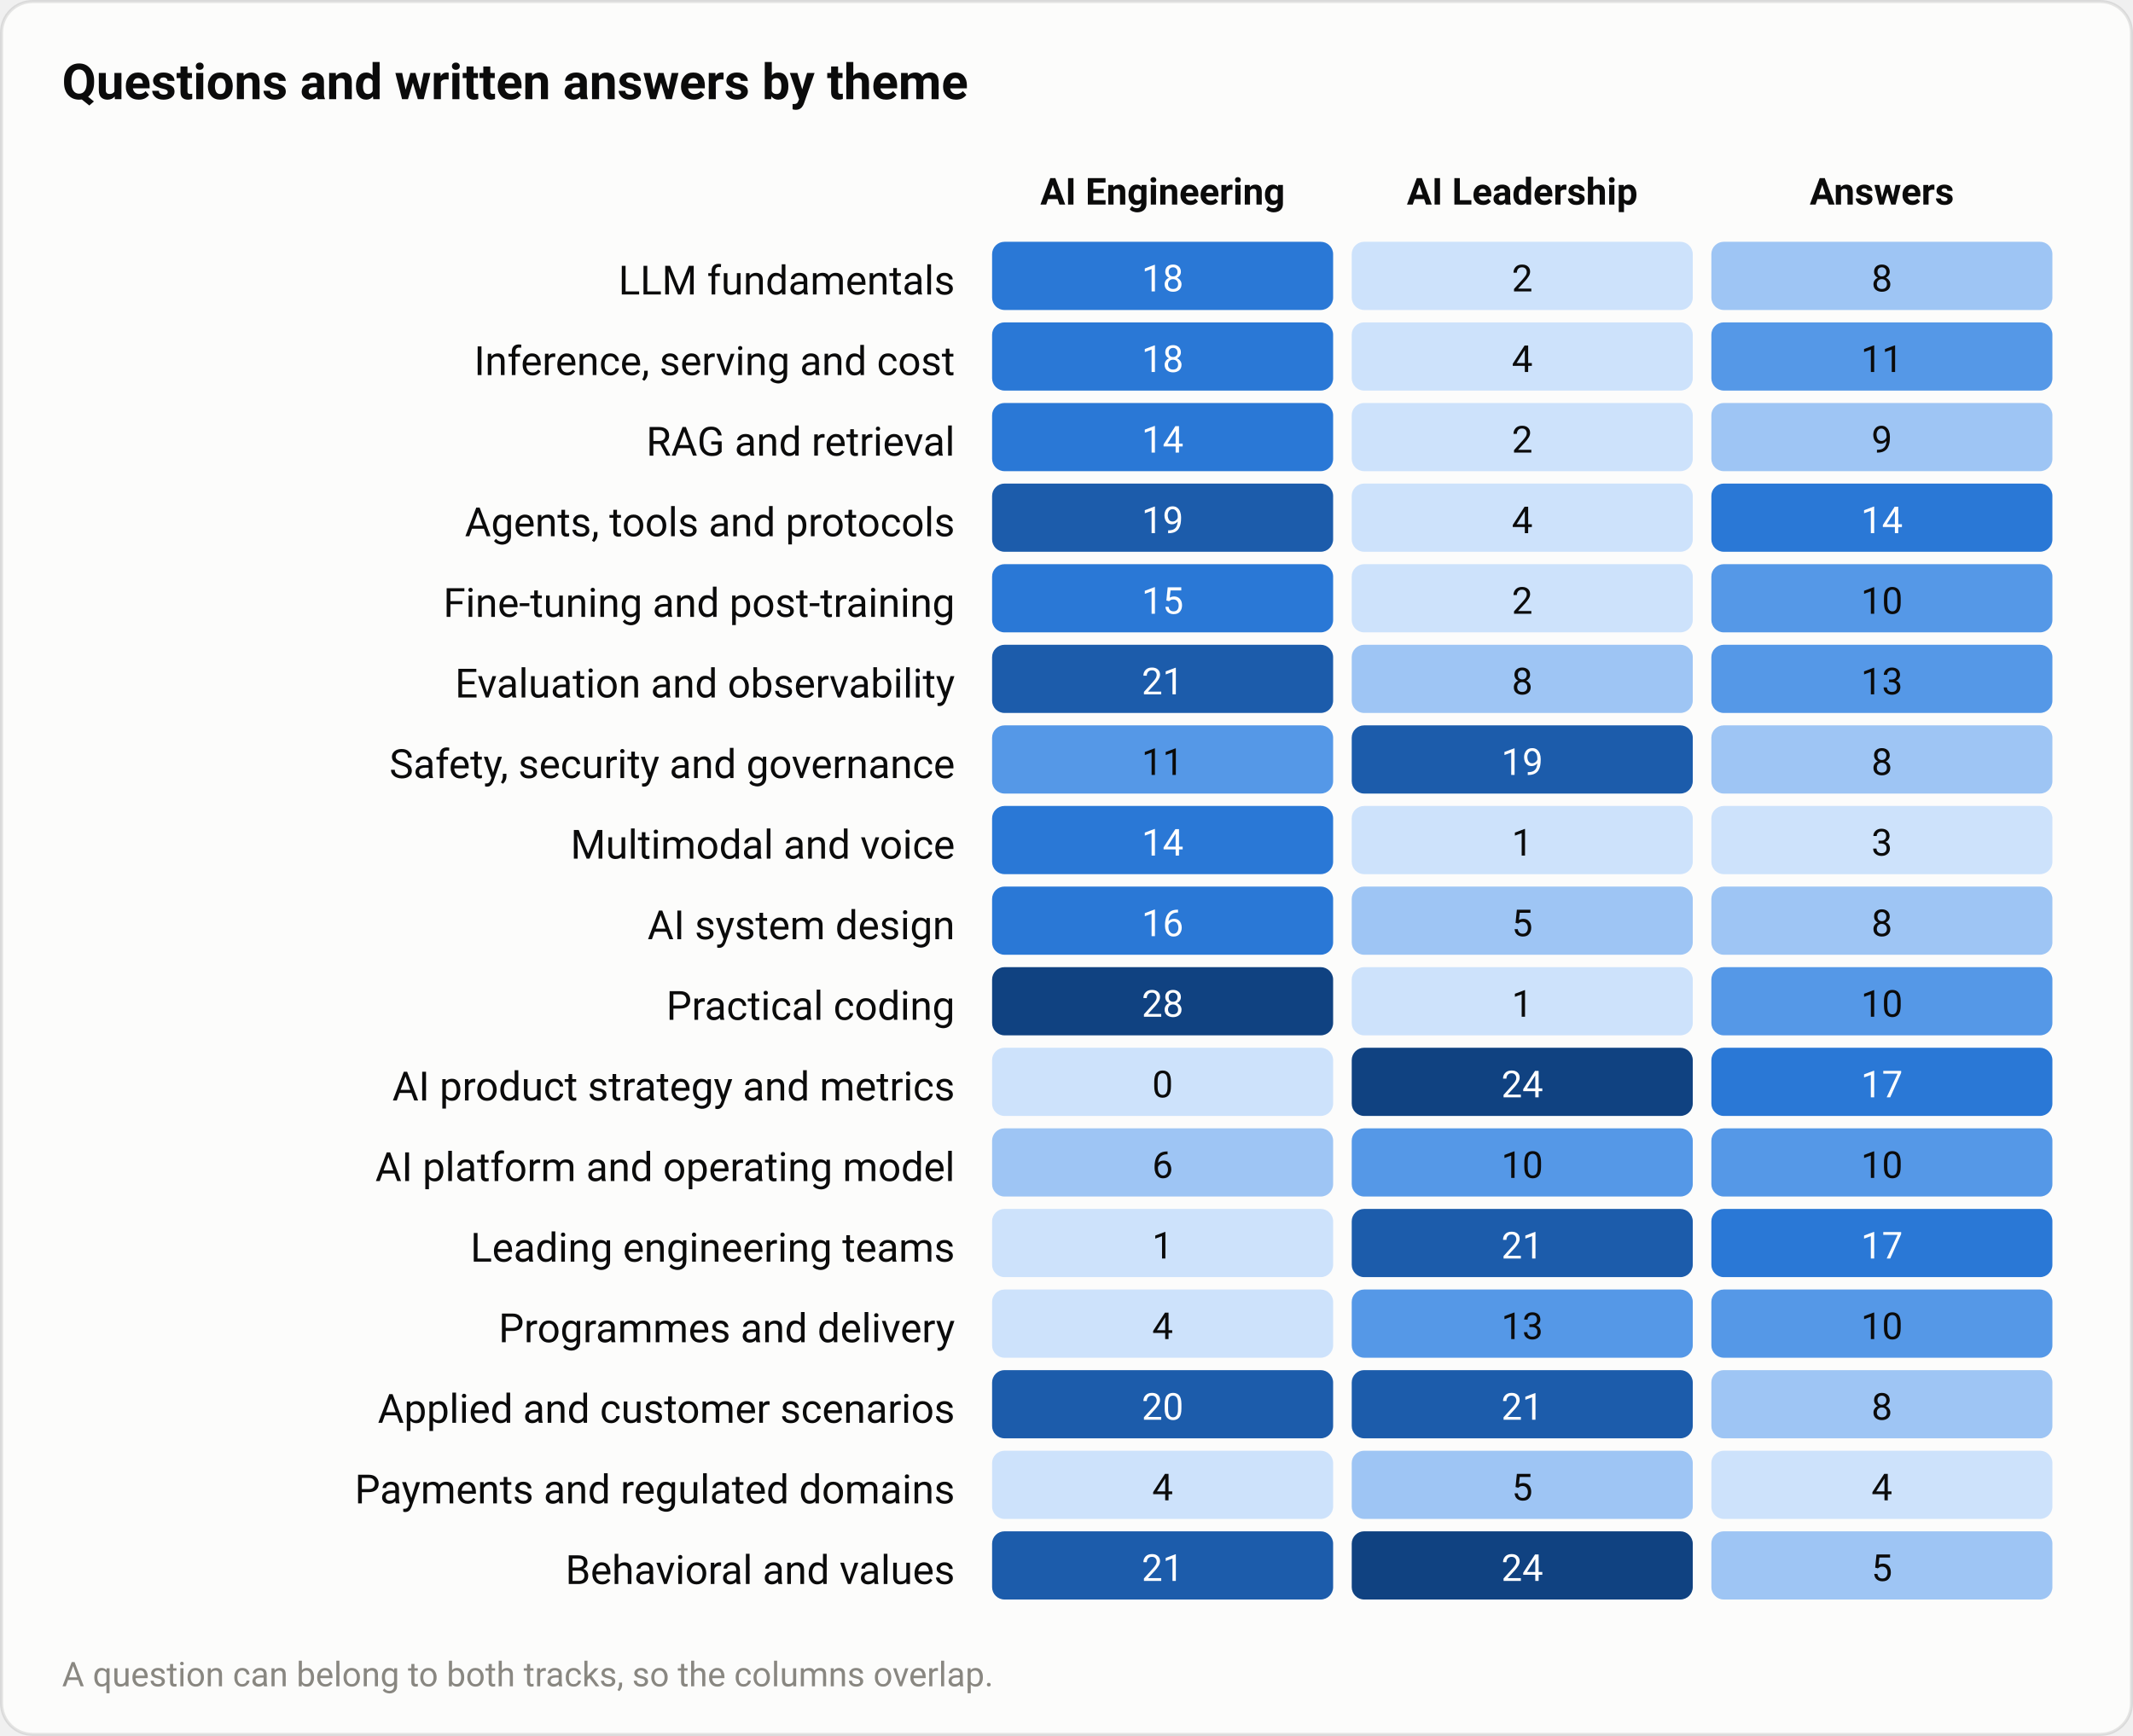
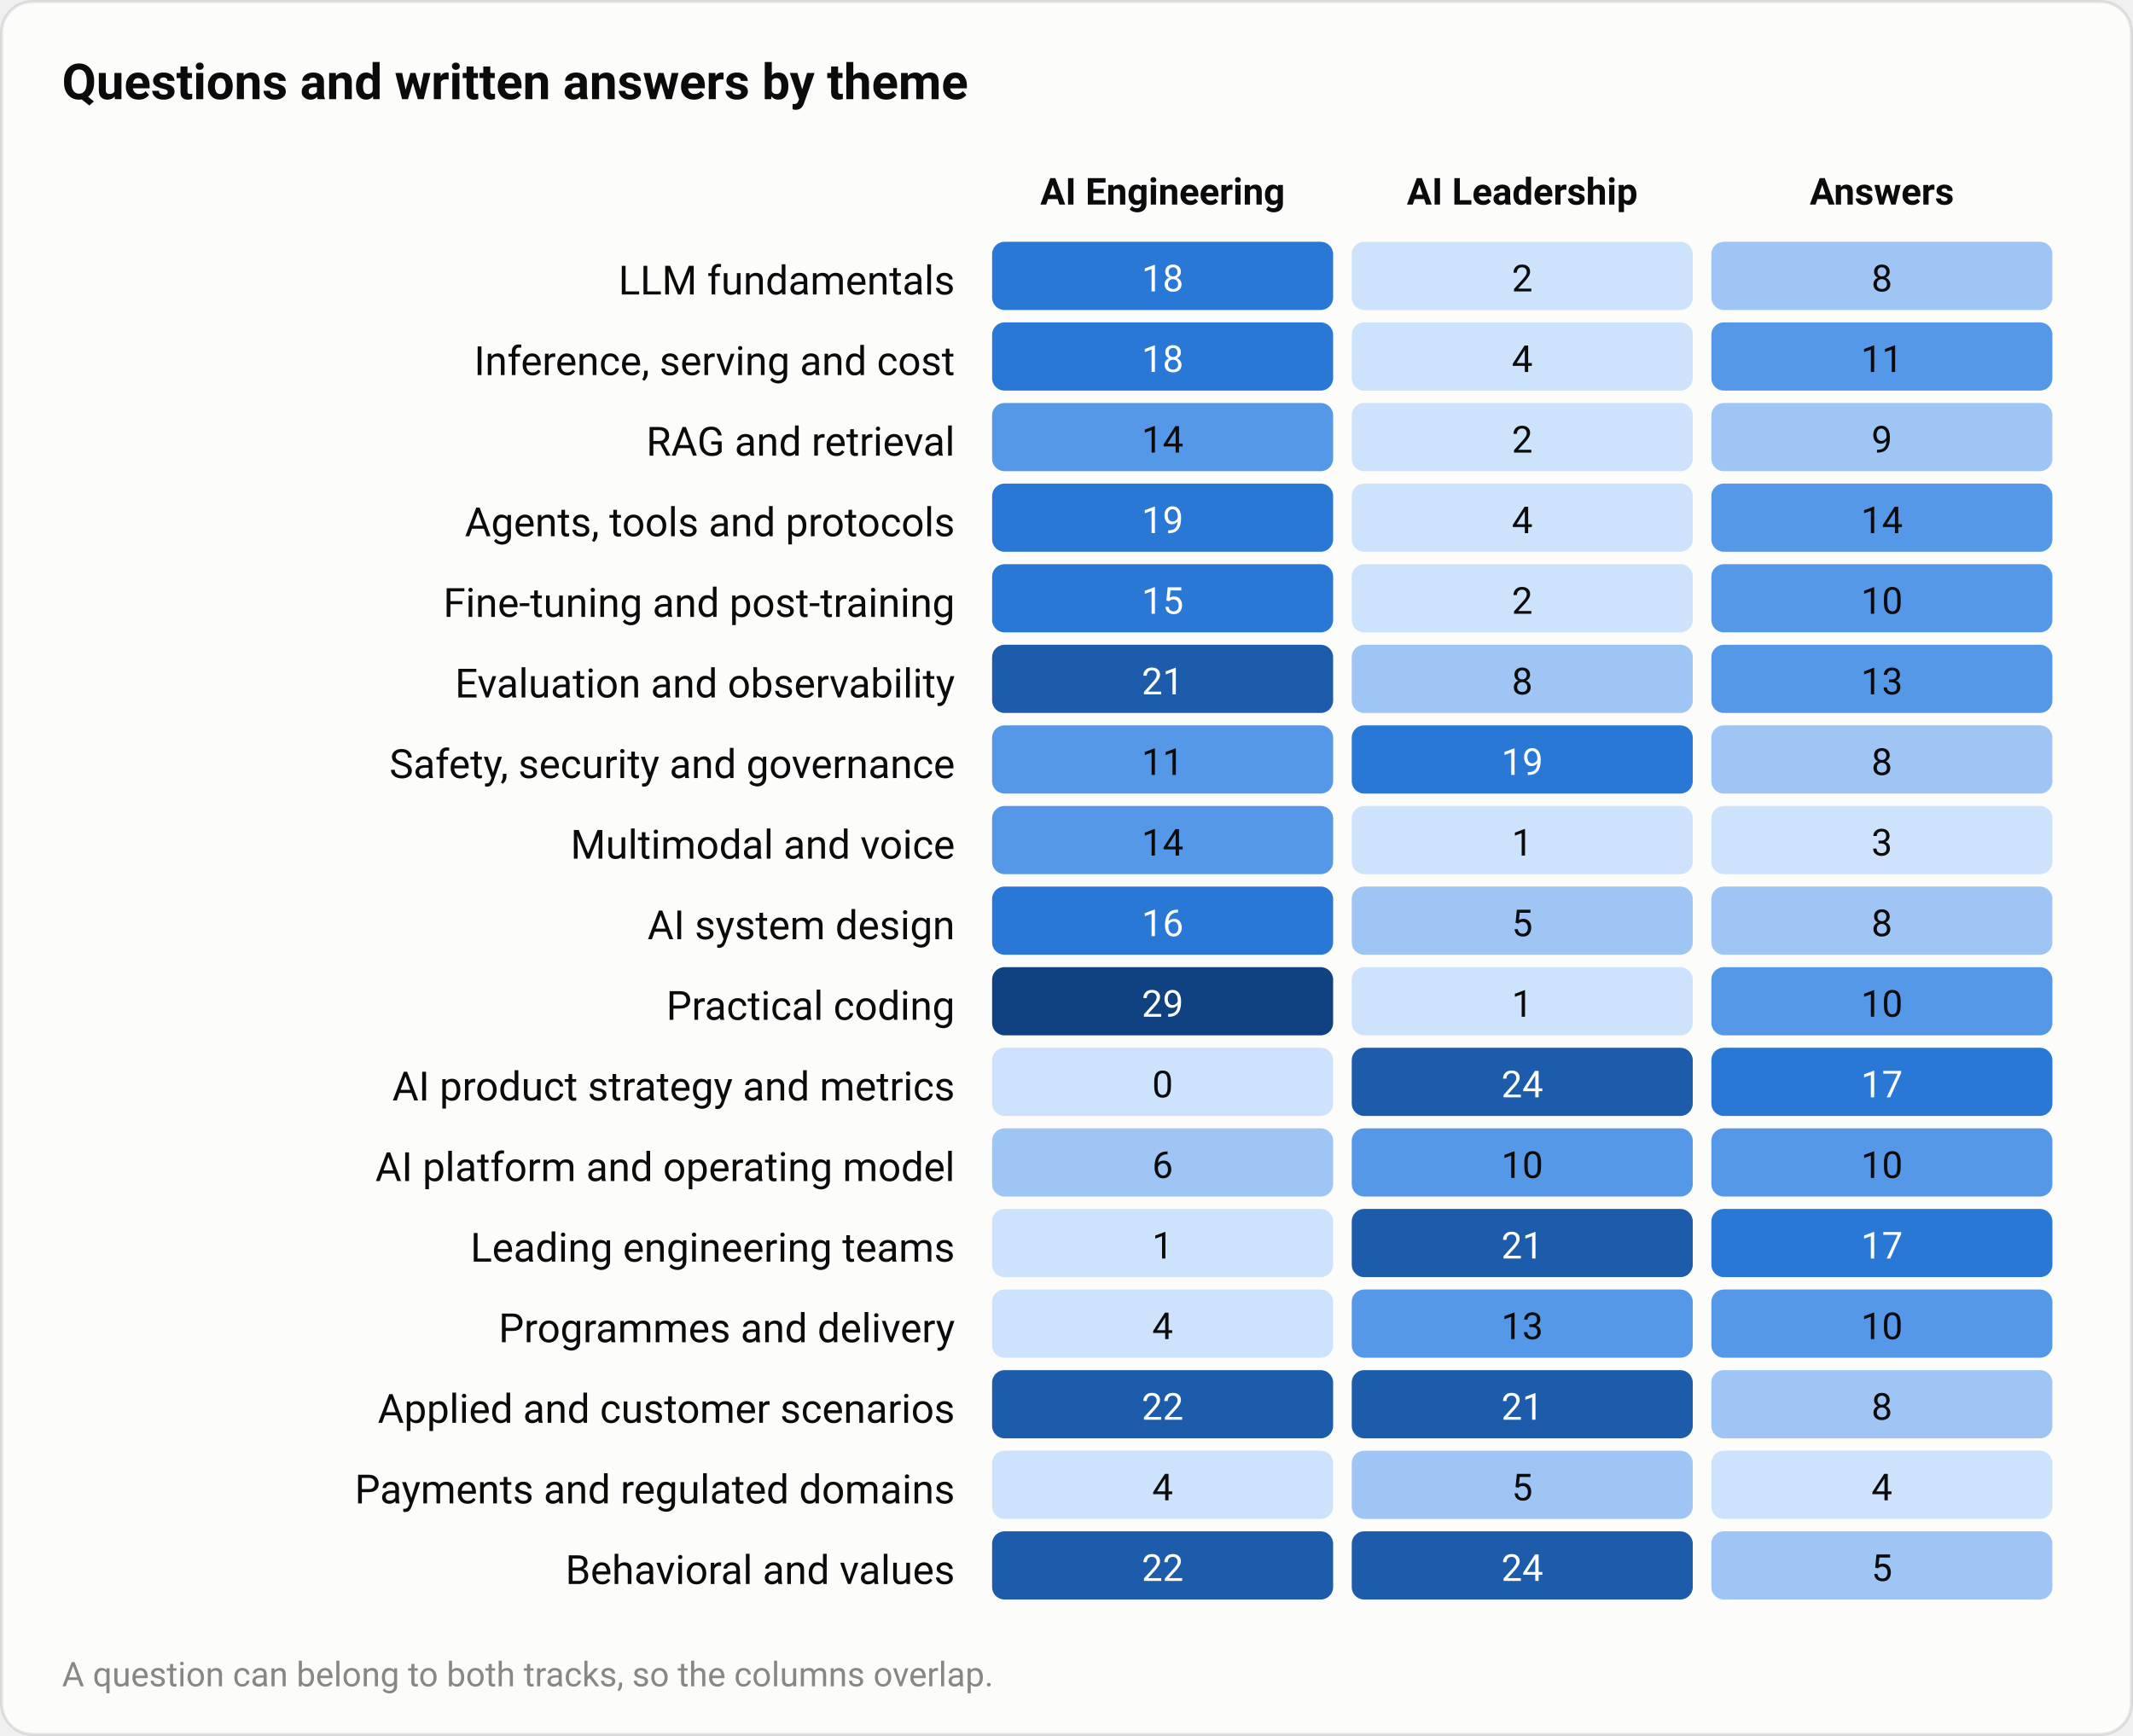
<svg xmlns="http://www.w3.org/2000/svg" width="688" height="560" viewBox="0 0 688 560" role="img" aria-labelledby="figure-title figure-desc" font-family="system-ui, -apple-system, 'Segoe UI', Roboto, Helvetica, Arial, sans-serif">
  <rect x="0.5" y="0.5" width="687" height="559" rx="10" fill="#fcfcfb" stroke="rgba(11,11,11,0.10)" />
  <text x="20" y="32" font-size="16" fill="#0b0b0b" font-weight="600">Questions and written answers by theme</text>
  <text x="375" y="66" font-size="12" fill="#0b0b0b" font-weight="600" text-anchor="middle">AI Engineering</text>
  <text x="491" y="66" font-size="12" fill="#0b0b0b" font-weight="600" text-anchor="middle">AI Leadership</text>
  <text x="607" y="66" font-size="12" fill="#0b0b0b" font-weight="600" text-anchor="middle">Answers</text>
  <text x="308" y="95" font-size="13" fill="#0b0b0b" text-anchor="end">LLM fundamentals</text>
  <rect x="320" y="78" width="110" height="22" rx="4" fill="#2a78d6" />
  <text x="375" y="94" font-size="12" fill="#ffffff" text-anchor="middle">18</text>
  <rect x="436" y="78" width="110" height="22" rx="4" fill="#cde2fb" />
  <text x="491" y="94" font-size="12" fill="#0b0b0b" text-anchor="middle">2</text>
  <rect x="552" y="78" width="110" height="22" rx="4" fill="#9ec5f4" />
  <text x="607" y="94" font-size="12" fill="#0b0b0b" text-anchor="middle">8</text>
  <text x="308" y="121" font-size="13" fill="#0b0b0b" text-anchor="end">Inference, serving and cost</text>
  <rect x="320" y="104" width="110" height="22" rx="4" fill="#2a78d6" />
  <text x="375" y="120" font-size="12" fill="#ffffff" text-anchor="middle">18</text>
  <rect x="436" y="104" width="110" height="22" rx="4" fill="#cde2fb" />
  <text x="491" y="120" font-size="12" fill="#0b0b0b" text-anchor="middle">4</text>
  <rect x="552" y="104" width="110" height="22" rx="4" fill="#5598e7" />
  <text x="607" y="120" font-size="12" fill="#0b0b0b" text-anchor="middle">11</text>
  <text x="308" y="147" font-size="13" fill="#0b0b0b" text-anchor="end">RAG and retrieval</text>
-   <rect x="320" y="130" width="110" height="22" rx="4" fill="#2a78d6" />
-   <text x="375" y="146" font-size="12" fill="#ffffff" text-anchor="middle">14</text>
+   <rect x="320" y="130" width="110" height="22" rx="4" fill="#5598e7" />
+   <text x="375" y="146" font-size="12" fill="#0b0b0b" text-anchor="middle">14</text>
  <rect x="436" y="130" width="110" height="22" rx="4" fill="#cde2fb" />
  <text x="491" y="146" font-size="12" fill="#0b0b0b" text-anchor="middle">2</text>
  <rect x="552" y="130" width="110" height="22" rx="4" fill="#9ec5f4" />
  <text x="607" y="146" font-size="12" fill="#0b0b0b" text-anchor="middle">9</text>
  <text x="308" y="173" font-size="13" fill="#0b0b0b" text-anchor="end">Agents, tools and protocols</text>
-   <rect x="320" y="156" width="110" height="22" rx="4" fill="#1c5cab" />
+   <rect x="320" y="156" width="110" height="22" rx="4" fill="#2a78d6" />
  <text x="375" y="172" font-size="12" fill="#ffffff" text-anchor="middle">19</text>
  <rect x="436" y="156" width="110" height="22" rx="4" fill="#cde2fb" />
  <text x="491" y="172" font-size="12" fill="#0b0b0b" text-anchor="middle">4</text>
-   <rect x="552" y="156" width="110" height="22" rx="4" fill="#2a78d6" />
-   <text x="607" y="172" font-size="12" fill="#ffffff" text-anchor="middle">14</text>
+   <rect x="552" y="156" width="110" height="22" rx="4" fill="#5598e7" />
+   <text x="607" y="172" font-size="12" fill="#0b0b0b" text-anchor="middle">14</text>
  <text x="308" y="199" font-size="13" fill="#0b0b0b" text-anchor="end">Fine-tuning and post-training</text>
  <rect x="320" y="182" width="110" height="22" rx="4" fill="#2a78d6" />
  <text x="375" y="198" font-size="12" fill="#ffffff" text-anchor="middle">15</text>
  <rect x="436" y="182" width="110" height="22" rx="4" fill="#cde2fb" />
  <text x="491" y="198" font-size="12" fill="#0b0b0b" text-anchor="middle">2</text>
  <rect x="552" y="182" width="110" height="22" rx="4" fill="#5598e7" />
  <text x="607" y="198" font-size="12" fill="#0b0b0b" text-anchor="middle">10</text>
  <text x="308" y="225" font-size="13" fill="#0b0b0b" text-anchor="end">Evaluation and observability</text>
  <rect x="320" y="208" width="110" height="22" rx="4" fill="#1c5cab" />
  <text x="375" y="224" font-size="12" fill="#ffffff" text-anchor="middle">21</text>
  <rect x="436" y="208" width="110" height="22" rx="4" fill="#9ec5f4" />
  <text x="491" y="224" font-size="12" fill="#0b0b0b" text-anchor="middle">8</text>
  <rect x="552" y="208" width="110" height="22" rx="4" fill="#5598e7" />
  <text x="607" y="224" font-size="12" fill="#0b0b0b" text-anchor="middle">13</text>
  <text x="308" y="251" font-size="13" fill="#0b0b0b" text-anchor="end">Safety, security and governance</text>
  <rect x="320" y="234" width="110" height="22" rx="4" fill="#5598e7" />
  <text x="375" y="250" font-size="12" fill="#0b0b0b" text-anchor="middle">11</text>
-   <rect x="436" y="234" width="110" height="22" rx="4" fill="#1c5cab" />
+   <rect x="436" y="234" width="110" height="22" rx="4" fill="#2a78d6" />
  <text x="491" y="250" font-size="12" fill="#ffffff" text-anchor="middle">19</text>
  <rect x="552" y="234" width="110" height="22" rx="4" fill="#9ec5f4" />
  <text x="607" y="250" font-size="12" fill="#0b0b0b" text-anchor="middle">8</text>
  <text x="308" y="277" font-size="13" fill="#0b0b0b" text-anchor="end">Multimodal and voice</text>
-   <rect x="320" y="260" width="110" height="22" rx="4" fill="#2a78d6" />
-   <text x="375" y="276" font-size="12" fill="#ffffff" text-anchor="middle">14</text>
+   <rect x="320" y="260" width="110" height="22" rx="4" fill="#5598e7" />
+   <text x="375" y="276" font-size="12" fill="#0b0b0b" text-anchor="middle">14</text>
  <rect x="436" y="260" width="110" height="22" rx="4" fill="#cde2fb" />
  <text x="491" y="276" font-size="12" fill="#0b0b0b" text-anchor="middle">1</text>
  <rect x="552" y="260" width="110" height="22" rx="4" fill="#cde2fb" />
  <text x="607" y="276" font-size="12" fill="#0b0b0b" text-anchor="middle">3</text>
  <text x="308" y="303" font-size="13" fill="#0b0b0b" text-anchor="end">AI system design</text>
  <rect x="320" y="286" width="110" height="22" rx="4" fill="#2a78d6" />
  <text x="375" y="302" font-size="12" fill="#ffffff" text-anchor="middle">16</text>
  <rect x="436" y="286" width="110" height="22" rx="4" fill="#9ec5f4" />
  <text x="491" y="302" font-size="12" fill="#0b0b0b" text-anchor="middle">5</text>
  <rect x="552" y="286" width="110" height="22" rx="4" fill="#9ec5f4" />
  <text x="607" y="302" font-size="12" fill="#0b0b0b" text-anchor="middle">8</text>
  <text x="308" y="329" font-size="13" fill="#0b0b0b" text-anchor="end">Practical coding</text>
  <rect x="320" y="312" width="110" height="22" rx="4" fill="#104281" />
-   <text x="375" y="328" font-size="12" fill="#ffffff" text-anchor="middle">28</text>
+   <text x="375" y="328" font-size="12" fill="#ffffff" text-anchor="middle">29</text>
  <rect x="436" y="312" width="110" height="22" rx="4" fill="#cde2fb" />
  <text x="491" y="328" font-size="12" fill="#0b0b0b" text-anchor="middle">1</text>
  <rect x="552" y="312" width="110" height="22" rx="4" fill="#5598e7" />
  <text x="607" y="328" font-size="12" fill="#0b0b0b" text-anchor="middle">10</text>
  <text x="308" y="355" font-size="13" fill="#0b0b0b" text-anchor="end">AI product strategy and metrics</text>
  <rect x="320" y="338" width="110" height="22" rx="4" fill="#cde2fb" />
  <text x="375" y="354" font-size="12" fill="#0b0b0b" text-anchor="middle">0</text>
-   <rect x="436" y="338" width="110" height="22" rx="4" fill="#104281" />
+   <rect x="436" y="338" width="110" height="22" rx="4" fill="#1c5cab" />
  <text x="491" y="354" font-size="12" fill="#ffffff" text-anchor="middle">24</text>
  <rect x="552" y="338" width="110" height="22" rx="4" fill="#2a78d6" />
  <text x="607" y="354" font-size="12" fill="#ffffff" text-anchor="middle">17</text>
  <text x="308" y="381" font-size="13" fill="#0b0b0b" text-anchor="end">AI platform and operating model</text>
  <rect x="320" y="364" width="110" height="22" rx="4" fill="#9ec5f4" />
  <text x="375" y="380" font-size="12" fill="#0b0b0b" text-anchor="middle">6</text>
  <rect x="436" y="364" width="110" height="22" rx="4" fill="#5598e7" />
  <text x="491" y="380" font-size="12" fill="#0b0b0b" text-anchor="middle">10</text>
  <rect x="552" y="364" width="110" height="22" rx="4" fill="#5598e7" />
  <text x="607" y="380" font-size="12" fill="#0b0b0b" text-anchor="middle">10</text>
  <text x="308" y="407" font-size="13" fill="#0b0b0b" text-anchor="end">Leading engineering teams</text>
  <rect x="320" y="390" width="110" height="22" rx="4" fill="#cde2fb" />
  <text x="375" y="406" font-size="12" fill="#0b0b0b" text-anchor="middle">1</text>
  <rect x="436" y="390" width="110" height="22" rx="4" fill="#1c5cab" />
  <text x="491" y="406" font-size="12" fill="#ffffff" text-anchor="middle">21</text>
  <rect x="552" y="390" width="110" height="22" rx="4" fill="#2a78d6" />
  <text x="607" y="406" font-size="12" fill="#ffffff" text-anchor="middle">17</text>
  <text x="308" y="433" font-size="13" fill="#0b0b0b" text-anchor="end">Programmes and delivery</text>
  <rect x="320" y="416" width="110" height="22" rx="4" fill="#cde2fb" />
  <text x="375" y="432" font-size="12" fill="#0b0b0b" text-anchor="middle">4</text>
  <rect x="436" y="416" width="110" height="22" rx="4" fill="#5598e7" />
  <text x="491" y="432" font-size="12" fill="#0b0b0b" text-anchor="middle">13</text>
  <rect x="552" y="416" width="110" height="22" rx="4" fill="#5598e7" />
  <text x="607" y="432" font-size="12" fill="#0b0b0b" text-anchor="middle">10</text>
  <text x="308" y="459" font-size="13" fill="#0b0b0b" text-anchor="end">Applied and customer scenarios</text>
  <rect x="320" y="442" width="110" height="22" rx="4" fill="#1c5cab" />
-   <text x="375" y="458" font-size="12" fill="#ffffff" text-anchor="middle">20</text>
+   <text x="375" y="458" font-size="12" fill="#ffffff" text-anchor="middle">22</text>
  <rect x="436" y="442" width="110" height="22" rx="4" fill="#1c5cab" />
  <text x="491" y="458" font-size="12" fill="#ffffff" text-anchor="middle">21</text>
  <rect x="552" y="442" width="110" height="22" rx="4" fill="#9ec5f4" />
  <text x="607" y="458" font-size="12" fill="#0b0b0b" text-anchor="middle">8</text>
  <text x="308" y="485" font-size="13" fill="#0b0b0b" text-anchor="end">Payments and regulated domains</text>
  <rect x="320" y="468" width="110" height="22" rx="4" fill="#cde2fb" />
  <text x="375" y="484" font-size="12" fill="#0b0b0b" text-anchor="middle">4</text>
  <rect x="436" y="468" width="110" height="22" rx="4" fill="#9ec5f4" />
  <text x="491" y="484" font-size="12" fill="#0b0b0b" text-anchor="middle">5</text>
  <rect x="552" y="468" width="110" height="22" rx="4" fill="#cde2fb" />
  <text x="607" y="484" font-size="12" fill="#0b0b0b" text-anchor="middle">4</text>
  <text x="308" y="511" font-size="13" fill="#0b0b0b" text-anchor="end">Behavioral and values</text>
  <rect x="320" y="494" width="110" height="22" rx="4" fill="#1c5cab" />
-   <text x="375" y="510" font-size="12" fill="#ffffff" text-anchor="middle">21</text>
-   <rect x="436" y="494" width="110" height="22" rx="4" fill="#104281" />
+   <text x="375" y="510" font-size="12" fill="#ffffff" text-anchor="middle">22</text>
+   <rect x="436" y="494" width="110" height="22" rx="4" fill="#1c5cab" />
  <text x="491" y="510" font-size="12" fill="#ffffff" text-anchor="middle">24</text>
  <rect x="552" y="494" width="110" height="22" rx="4" fill="#9ec5f4" />
  <text x="607" y="510" font-size="12" fill="#0b0b0b" text-anchor="middle">5</text>
  <text x="20" y="544" font-size="11" fill="#898781">A question can belong to both tracks, so the columns overlap.</text>
</svg>
